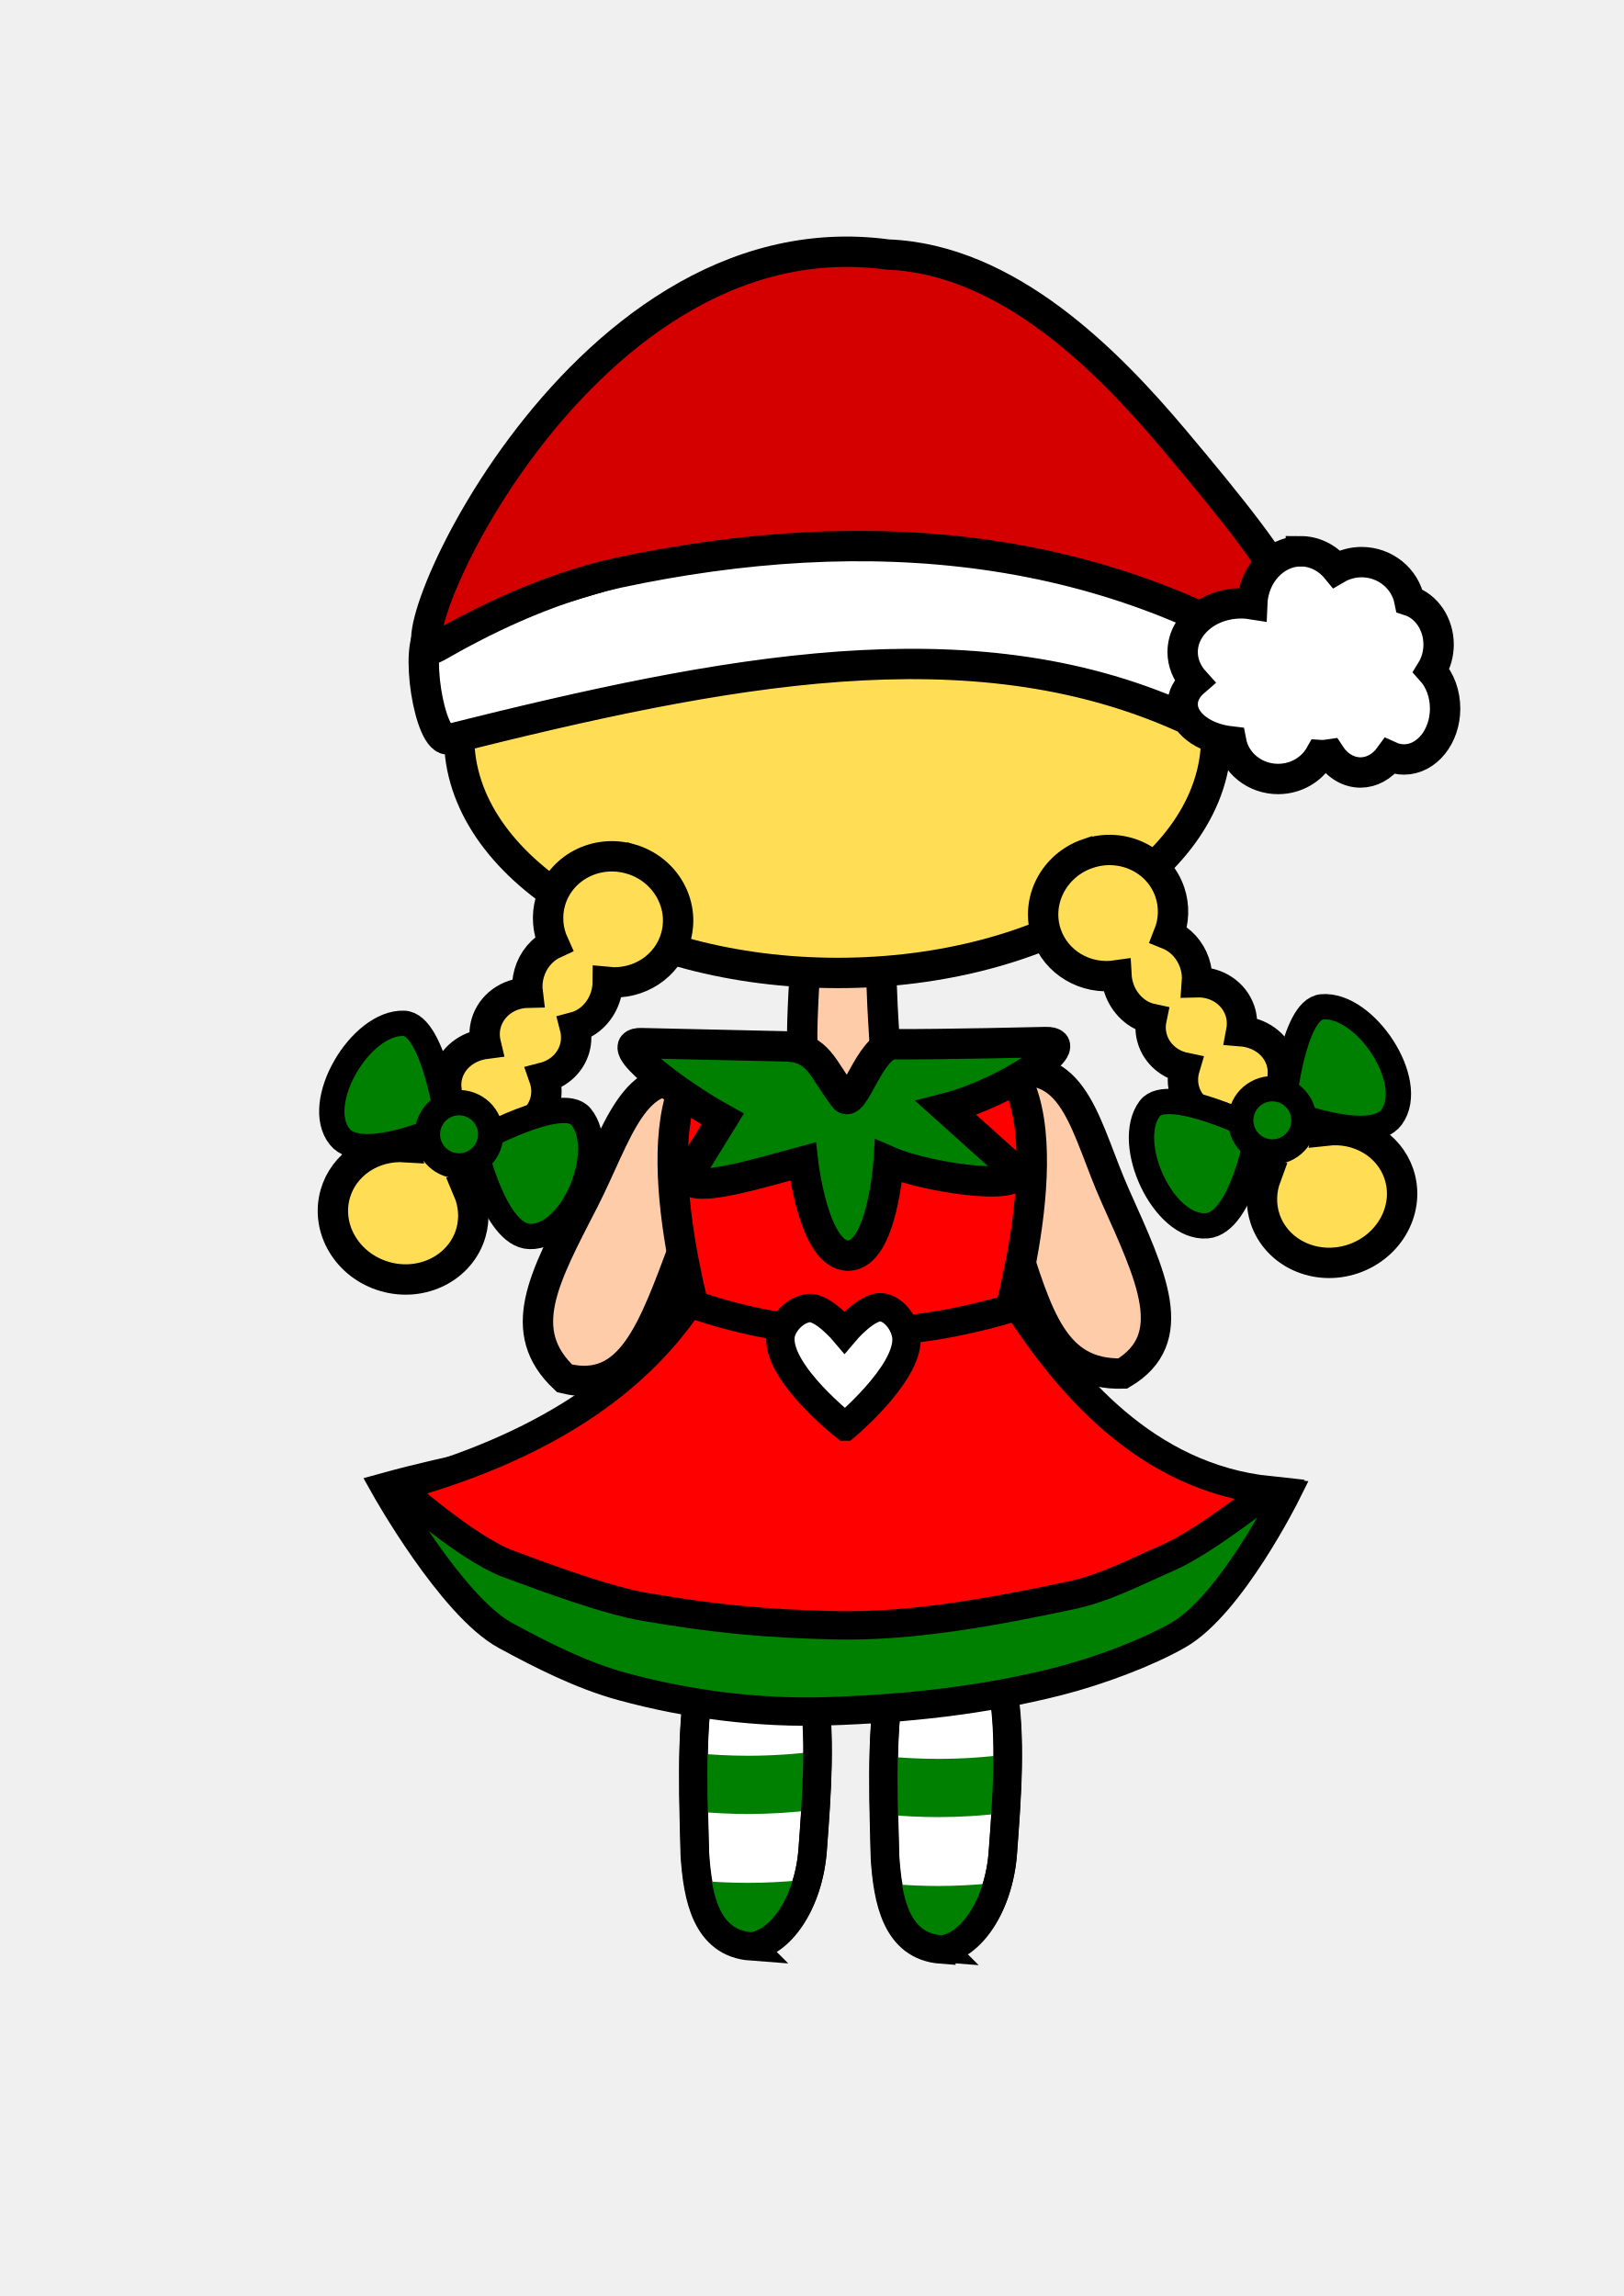
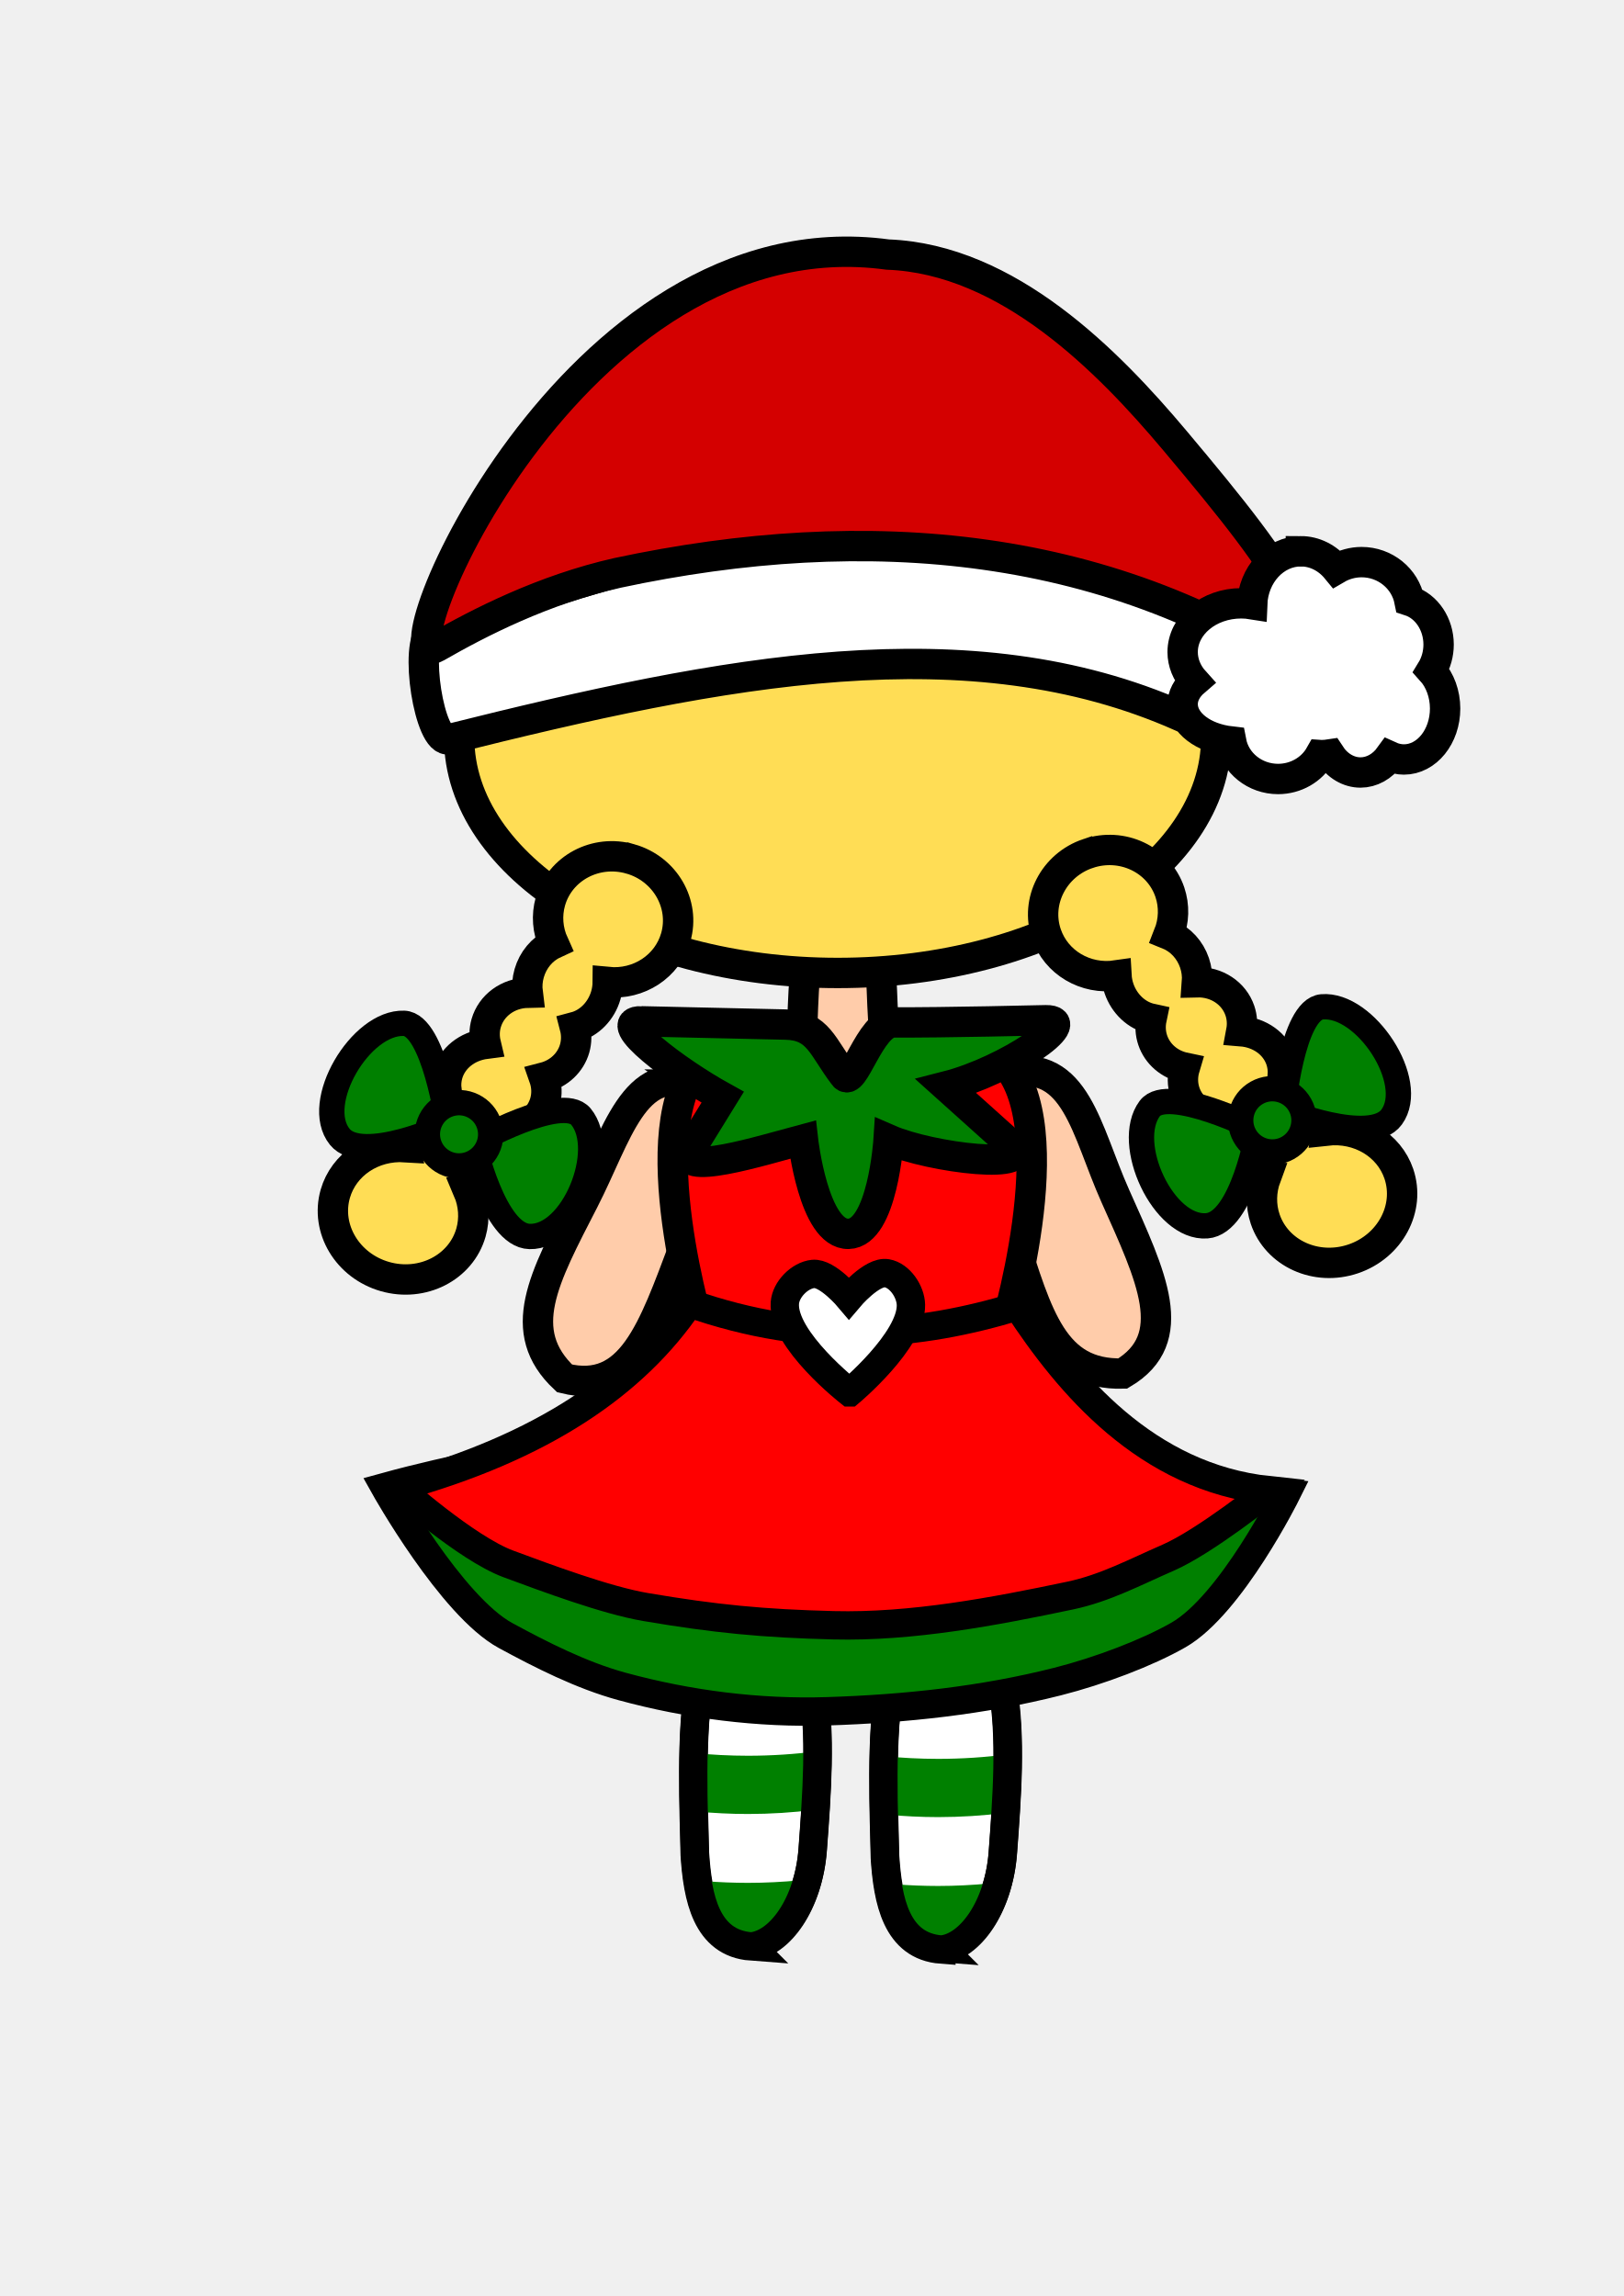
<svg xmlns="http://www.w3.org/2000/svg" width="210mm" height="297mm" viewBox="0 0 744.094 1052.362" id="svg4319" version="1.1">
  <defs id="defs4321">
    </defs>
  <g id="layer1">
    <path style="fill:#ffccaa;fill-rule:evenodd;stroke:#000000;stroke-width:13.917;stroke-linecap:butt;stroke-linejoin:miter;stroke-miterlimit:4;stroke-dasharray:none;stroke-opacity:1" d="m 318.685,497.117 c 26.215,17.096 6.448,43.51 -5.156,74.355 -14.292,37.99 -24.302,67.876 -54.821,60.294 -23.07,-21.67 -9.514,-45.886 8.811,-81.583 15.272,-29.752 22.995,-63.41 51.167,-53.066 z" id="path4972" />
    <path id="path5955" d="m 462.472,491.64 c 30.661,-6.276 35.178,26.404 48.615,56.496 16.55,37.062 30.446,65.351 3.414,81.419 -31.64,0.813 -39.029,-25.938 -51.099,-64.205 -10.06,-31.894 -28.235,-61.257 -0.93,-73.71 z" style="fill:#ffccaa;fill-rule:evenodd;stroke:#000000;stroke-width:13.917;stroke-linecap:butt;stroke-linejoin:miter;stroke-miterlimit:4;stroke-dasharray:none;stroke-opacity:1" />
    <a id="a4237" transform="translate(745.7143,421.4286)">
      <g id="g4239" transform="translate(-97.14285,-368.5714)">
        <path style="fill:#ffccaa;fill-rule:evenodd;stroke:#000000;stroke-width:13.917;stroke-linecap:butt;stroke-linejoin:miter;stroke-miterlimit:4;stroke-dasharray:none;stroke-opacity:1" d="m -261.414,355.845 c 7.497,4.381 15.886,12.763 16.967,45 1.34,39.933 6.904,48.04 -15.665,48.232 -21.089,0.179 -22.155,-7.597 -20.141,-47.672 1.679,-33.4 11.399,-38.829 18.838,-45.56 z" id="path4241" />
        <ellipse style="opacity:1;fill:#ffdd55;fill-opacity:1;fill-rule:nonzero;stroke:#000000;stroke-width:13.917;stroke-linecap:round;stroke-miterlimit:4;stroke-dasharray:none;stroke-opacity:1" id="ellipse4243" cx="-264.684" cy="285.235" rx="173.467" ry="107.858" />
      </g>
    </a>
    <g id="g10325" transform="matrix(2.772475,0.2466342,-0.2466342,2.772475,-80.38723,-826.0868)">
      <path id="path4910" d="m 170.974,424.747 a 10.733,10.354 10.875 0 0 -12.493,8.143 10.733,10.354 10.875 0 0 1.154,6.894 6.566,7.324 10.875 0 0 -3.587,5.194 6.566,7.324 10.875 0 0 0.037,3.213 7.576,7.071 10.875 0 0 -6.361,5.602 7.576,7.071 10.875 0 0 0.234,3.386 8.334,7.324 10.875 0 0 -5.812,5.572 8.334,7.324 10.875 0 0 0.029,2.553 9.091,8.334 10.875 0 0 -6.102,6.308 9.091,8.334 10.875 0 0 0.199,3.686 11.617,10.859 10.875 0 0 -10.804,8.678 11.617,10.859 10.875 0 0 9.36,12.856 11.617,10.859 10.875 0 0 13.457,-8.473 11.617,10.859 10.875 0 0 -1.083,-6.871 9.091,8.334 10.875 0 0 6.728,-6.446 9.091,8.334 10.875 0 0 -0.254,-3.852 8.334,7.324 10.875 0 0 4.838,-5.296 8.334,7.324 10.875 0 0 -0.511,-4.04 7.576,7.071 10.875 0 0 4.602,-5.204 7.576,7.071 10.875 0 0 -0.283,-3.515 6.566,7.324 10.875 0 0 4.622,-5.681 6.566,7.324 10.875 0 0 0.119,-2.181 10.733,10.354 10.875 0 0 10.501,-8.335 10.733,10.354 10.875 0 0 -8.588,-12.193 z" style="opacity:1;fill:#ffdd55;fill-opacity:1;fill-rule:nonzero;stroke:#000000;stroke-width:5;stroke-linecap:round;stroke-miterlimit:4;stroke-dasharray:none;stroke-opacity:1" />
      <g transform="matrix(0.7770674,0.3022177,-0.3022177,0.7770674,145.5383,43.04207)" id="g4901">
        <path style="fill:#008000;fill-rule:evenodd;stroke:#000000;stroke-width:5;stroke-linecap:butt;stroke-linejoin:miter;stroke-miterlimit:4;stroke-dasharray:none;stroke-opacity:1" d="m 185.426,478.647 c 0,0 -11.296,-16.53 -16.706,-14.102 -7.832,3.515 -9.223,22.117 -1.429,25.714 6.422,2.964 18.135,-11.612 18.135,-11.612 z" id="path4888" />
        <path id="path4899" d="m 191.496,479.657 c 0,0 11.296,-16.53 16.706,-14.102 7.832,3.515 9.223,22.117 1.429,25.714 -6.422,2.964 -18.135,-11.612 -18.135,-11.612 z" style="fill:#008000;fill-rule:evenodd;stroke:#000000;stroke-width:5;stroke-linecap:butt;stroke-linejoin:miter;stroke-miterlimit:4;stroke-dasharray:none;stroke-opacity:1" />
        <circle style="opacity:1;fill:#008000;fill-opacity:1;fill-rule:nonzero;stroke:#000000;stroke-width:5;stroke-linecap:round;stroke-miterlimit:4;stroke-dasharray:none;stroke-opacity:1" id="path4886" cx="188.184" cy="479.367" r="6.25" />
      </g>
    </g>
    <g id="g10332" transform="matrix(2.757341,-0.3801574,0.3801574,2.757341,-307.5597,-689.6802)">
      <path id="path4910-6" d="m 233.865,424.252 a 10.354,10.733 79.125 0 1 12.493,8.143 10.354,10.733 79.125 0 1 -1.154,6.894 7.324,6.566 79.125 0 1 3.587,5.194 7.324,6.566 79.125 0 1 -0.037,3.213 7.071,7.576 79.125 0 1 6.361,5.602 7.071,7.576 79.125 0 1 -0.234,3.386 7.324,8.334 79.125 0 1 5.812,5.572 7.324,8.334 79.125 0 1 -0.029,2.553 8.334,9.091 79.125 0 1 6.102,6.308 8.334,9.091 79.125 0 1 -0.199,3.686 10.859,11.617 79.125 0 1 10.804,8.678 10.859,11.617 79.125 0 1 -9.36,12.856 10.859,11.617 79.125 0 1 -13.457,-8.473 10.859,11.617 79.125 0 1 1.083,-6.871 8.334,9.091 79.125 0 1 -6.728,-6.446 8.334,9.091 79.125 0 1 0.254,-3.852 7.324,8.334 79.125 0 1 -4.838,-5.296 7.324,8.334 79.125 0 1 0.511,-4.04 7.071,7.576 79.125 0 1 -4.602,-5.204 7.071,7.576 79.125 0 1 0.283,-3.515 7.324,6.566 79.125 0 1 -4.622,-5.681 7.324,6.566 79.125 0 1 -0.119,-2.181 10.354,10.733 79.125 0 1 -10.501,-8.335 10.354,10.733 79.125 0 1 8.588,-12.193 z" style="opacity:1;fill:#ffdd55;fill-opacity:1;fill-rule:nonzero;stroke:#000000;stroke-width:5;stroke-linecap:round;stroke-miterlimit:4;stroke-dasharray:none;stroke-opacity:1" />
      <g transform="matrix(-0.7770674,0.3022177,0.3022177,0.7770674,259.3007,42.54679)" id="g4901-2">
        <path style="fill:#008000;fill-rule:evenodd;stroke:#000000;stroke-width:5;stroke-linecap:butt;stroke-linejoin:miter;stroke-miterlimit:4;stroke-dasharray:none;stroke-opacity:1" d="m 185.426,478.647 c 0,0 -11.296,-16.53 -16.706,-14.102 -7.832,3.515 -9.223,22.117 -1.429,25.714 6.422,2.964 18.135,-11.612 18.135,-11.612 z" id="path4888-7" />
        <path id="path4899-1" d="m 191.496,479.657 c 0,0 11.296,-16.53 16.706,-14.102 7.832,3.515 9.223,22.117 1.429,25.714 -6.422,2.964 -18.135,-11.612 -18.135,-11.612 z" style="fill:#008000;fill-rule:evenodd;stroke:#000000;stroke-width:5;stroke-linecap:butt;stroke-linejoin:miter;stroke-miterlimit:4;stroke-dasharray:none;stroke-opacity:1" />
        <circle style="opacity:1;fill:#008000;fill-opacity:1;fill-rule:nonzero;stroke:#000000;stroke-width:5;stroke-linecap:round;stroke-miterlimit:4;stroke-dasharray:none;stroke-opacity:1" id="path4886-1" cx="188.184" cy="479.367" r="6.25" />
      </g>
    </g>
    <path style="fill:#ff0000;fill-rule:evenodd;stroke:#000000;stroke-width:13.917;stroke-linecap:butt;stroke-linejoin:miter;stroke-miterlimit:4;stroke-dasharray:none;stroke-opacity:1" d="m 321.548,612.367 c 0,0 -29.863,-96.834 0,-126.696 11.266,-11.266 47.799,0 47.799,0 0,0 7.467,28 18.15,28.487 11.023,0.502 16.983,-27.747 16.983,-27.747 0,0 41.959,-13.401 54.968,-0.497 30.218,29.975 -0.127,127.689 -0.127,127.689 z" id="path10308" />
-     <path style="fill:#008000;fill-rule:evenodd;stroke:#000000;stroke-width:13.917;stroke-linecap:butt;stroke-linejoin:miter;stroke-miterlimit:4;stroke-dasharray:none;stroke-opacity:1" d="m 293.905,478.115 66.106,1.491 c 15.099,0.341 16.845,10.279 26.67,23.19 4.293,6.853 11.902,-24.262 23.034,-24.184 22.002,0.154 69.586,-0.994 69.586,-0.994 16.24,-0.232 -17.664,23.172 -45.728,30.319 l 29.325,26.343 c 14.104,12.669 -36.406,6.443 -55.668,-1.988 0,0 -2.731,42.869 -18.39,43.242 -16.001,0.381 -20.876,-43.242 -20.876,-43.242 -17.74,4.698 -59.874,18.041 -51.195,3.976 l 14.414,-23.361 c -20.998,-11.598 -52.426,-35.134 -37.278,-34.793 z" id="path10339" />
+     <path style="fill:#008000;fill-rule:evenodd;stroke:#000000;stroke-width:13.917;stroke-linecap:butt;stroke-linejoin:miter;stroke-miterlimit:4;stroke-dasharray:none;stroke-opacity:1" d="m 293.905,468.115 66.106,1.491 c 15.099,0.341 16.845,10.279 26.67,23.19 4.293,6.853 11.902,-24.262 23.034,-24.184 22.002,0.154 69.586,-0.994 69.586,-0.994 16.24,-0.232 -17.664,23.172 -45.728,30.319 l 29.325,26.343 c 14.104,12.669 -36.406,6.443 -55.668,-1.988 0,0 -2.731,42.869 -18.39,43.242 -16.001,0.381 -20.876,-43.242 -20.876,-43.242 -17.74,4.698 -59.874,18.041 -51.195,3.976 l 14.414,-23.361 c -20.998,-11.598 -52.426,-35.134 -37.278,-34.793 z" id="path10339" />
    <g id="g4379" transform="translate(766.4286,-576.4286)">
      <path id="path4381" d="m -422.033,1467.95 c -20.744,-1.534 -24.648,-22.654 -25.904,-42.008 -0.348,-18.354 -2.323,-56.715 2.541,-80.646 5.39,-21.926 13.443,-25.293 24.719,-26.33 18.983,1.257 23.504,10.794 26.6,28.448 4.162,23.734 2.007,51.182 0.145,76.415 -1.826,24.737 -15.11,42.912 -28.102,44.12 z" style="fill:#ffffff;fill-opacity:1;fill-rule:evenodd;stroke:#000000;stroke-width:13;stroke-linecap:butt;stroke-linejoin:miter;stroke-miterlimit:4;stroke-dasharray:none;stroke-opacity:1" />
      <g id="g4383" transform="translate(-158.594,-2.020305)">
        <path style="fill:#008000;fill-rule:evenodd;stroke:none;stroke-width:13;stroke-linecap:butt;stroke-linejoin:miter;stroke-miterlimit:4;stroke-dasharray:none;stroke-opacity:1" d="m -249.712,1324.466 c -5.036,0.308 -10.162,0.469 -15.322,0.473 -2.856,0 -5.697,-0.072 -8.525,-0.172 -5.522,3.194 -9.889,9.65 -13.23,23.244 -0.172,0.845 -0.331,1.712 -0.486,2.592 7.235,0.654 14.704,1.017 22.242,1.024 10.119,-0.01 20.111,-0.62 29.512,-1.775 -2.263,-12.777 -5.325,-21.261 -14.189,-25.385 z m 16.361,56.662 c -10.026,1.339 -20.778,2.053 -31.684,2.061 -8.382,-0.01 -16.694,-0.434 -24.674,-1.236 0.32,7.789 0.738,16.792 1.15,26.379 0.006,0.138 0.013,0.278 0.019,0.416 7.624,0.73 15.528,1.128 23.504,1.135 10.396,-0.01 20.635,-0.677 30.26,-1.895 0.778,-9.79 1.116,-19.159 1.424,-26.859 z m -8.082,59.164 c -7.642,0.733 -15.575,1.149 -23.604,1.154 -6.56,-0.01 -13.081,-0.261 -19.434,-0.756 0.006,0.019 0.01,0.039 0.016,0.059 0.501,1.74 1.029,3.429 1.588,5.051 1.127,3.271 2.377,6.282 3.762,8.98 0.006,0.01 0.012,0.018 0.018,0.029 0.014,0.028 0.029,0.049 0.043,0.076 0.633,1.226 1.294,2.375 1.984,3.463 0.13,0.205 0.265,0.398 0.396,0.598 0.624,0.943 1.276,1.829 1.947,2.652 0.183,0.224 0.362,0.455 0.549,0.67 0.306,0.353 0.608,0.704 0.924,1.031 0.011,0.011 0.023,0.022 0.033,0.033 0.476,0.491 0.968,0.944 1.467,1.375 0.317,0.274 0.64,0.534 0.967,0.783 0.417,0.318 0.847,0.611 1.279,0.887 0.437,0.279 0.882,0.531 1.336,0.766 0.419,0.216 0.844,0.416 1.277,0.594 0.324,0.133 0.646,0.274 0.979,0.385 0.003,0 0.009,0.012 0.012,0.012 l 0.006,0 c 0.285,0 0.568,0.01 0.854,0.01 l 0,-0.01 c 1.646,0 3.276,-0.06 4.914,-0.092 0.961,-0.318 1.888,-0.754 2.789,-1.277 0.208,-0.121 0.414,-0.255 0.619,-0.387 0.683,-0.439 1.351,-0.932 2,-1.484 0.197,-0.168 0.394,-0.332 0.588,-0.51 0.83,-0.761 1.634,-1.607 2.408,-2.545 2.489,-3.014 4.692,-6.912 6.648,-11.471 0.029,-0.066 0.06,-0.134 0.088,-0.201 0.618,-1.452 1.208,-2.972 1.777,-4.551 0.03,-0.084 0.062,-0.166 0.092,-0.25 0.584,-1.633 1.143,-3.323 1.678,-5.074 z" id="path4385" />
        <path id="path4387" d="m -263.566,1470.602 c -20.744,-1.534 -24.648,-22.654 -25.904,-42.008 -0.348,-18.354 -2.323,-56.715 2.541,-80.646 5.39,-21.926 13.443,-25.293 24.719,-26.33 18.983,1.257 23.504,10.794 26.6,28.448 4.162,23.734 2.007,51.182 0.145,76.415 -1.826,24.737 -15.11,42.912 -28.102,44.12 z" style="fill:none;fill-opacity:1;fill-rule:evenodd;stroke:#000000;stroke-width:13;stroke-linecap:butt;stroke-linejoin:miter;stroke-miterlimit:4;stroke-dasharray:none;stroke-opacity:1" />
      </g>
    </g>
    <g transform="translate(853.5714,-575)" id="g4389">
      <path style="fill:#ffffff;fill-opacity:1;fill-rule:evenodd;stroke:#000000;stroke-width:13;stroke-linecap:butt;stroke-linejoin:miter;stroke-miterlimit:4;stroke-dasharray:none;stroke-opacity:1" d="m -422.033,1467.95 c -20.744,-1.534 -24.648,-22.654 -25.904,-42.008 -0.348,-18.354 -2.323,-56.715 2.541,-80.646 5.39,-21.926 13.443,-25.293 24.719,-26.33 18.983,1.257 23.504,10.794 26.6,28.448 4.162,23.734 2.007,51.182 0.145,76.415 -1.826,24.737 -15.11,42.912 -28.102,44.12 z" id="path4391" />
      <g transform="translate(-158.594,-2.020305)" id="g4393">
        <path id="path4395" d="m -249.712,1324.466 c -5.036,0.308 -10.162,0.469 -15.322,0.473 -2.856,0 -5.697,-0.072 -8.525,-0.172 -5.522,3.194 -9.889,9.65 -13.23,23.244 -0.172,0.845 -0.331,1.712 -0.486,2.592 7.235,0.654 14.704,1.017 22.242,1.024 10.119,-0.01 20.111,-0.62 29.512,-1.775 -2.263,-12.777 -5.325,-21.261 -14.189,-25.385 z m 16.361,56.662 c -10.026,1.339 -20.778,2.053 -31.684,2.061 -8.382,-0.01 -16.694,-0.434 -24.674,-1.236 0.32,7.789 0.738,16.792 1.15,26.379 0.006,0.138 0.013,0.278 0.019,0.416 7.624,0.73 15.528,1.128 23.504,1.135 10.396,-0.01 20.635,-0.677 30.26,-1.895 0.778,-9.79 1.116,-19.159 1.424,-26.859 z m -8.082,59.164 c -7.642,0.733 -15.575,1.149 -23.604,1.154 -6.56,-0.01 -13.081,-0.261 -19.434,-0.756 0.006,0.019 0.01,0.039 0.016,0.059 0.501,1.74 1.029,3.429 1.588,5.051 1.127,3.271 2.377,6.282 3.762,8.98 0.006,0.01 0.012,0.018 0.018,0.029 0.014,0.028 0.029,0.049 0.043,0.076 0.633,1.226 1.294,2.375 1.984,3.463 0.13,0.205 0.265,0.398 0.396,0.598 0.624,0.943 1.276,1.829 1.947,2.652 0.183,0.224 0.362,0.455 0.549,0.67 0.306,0.353 0.608,0.704 0.924,1.031 0.011,0.011 0.023,0.022 0.033,0.033 0.476,0.491 0.968,0.944 1.467,1.375 0.317,0.274 0.64,0.534 0.967,0.783 0.417,0.318 0.847,0.611 1.279,0.887 0.437,0.279 0.882,0.531 1.336,0.766 0.419,0.216 0.844,0.416 1.277,0.594 0.324,0.133 0.646,0.274 0.979,0.385 0.003,0 0.009,0.012 0.012,0.012 l 0.006,0 c 0.285,0 0.568,0.01 0.854,0.01 l 0,-0.01 c 1.646,0 3.276,-0.06 4.914,-0.092 0.961,-0.318 1.888,-0.754 2.789,-1.277 0.208,-0.121 0.414,-0.255 0.619,-0.387 0.683,-0.439 1.351,-0.932 2,-1.484 0.197,-0.168 0.394,-0.332 0.588,-0.51 0.83,-0.761 1.634,-1.607 2.408,-2.545 2.489,-3.014 4.692,-6.912 6.648,-11.471 0.029,-0.066 0.06,-0.134 0.088,-0.201 0.618,-1.452 1.208,-2.972 1.777,-4.551 0.03,-0.084 0.062,-0.166 0.092,-0.25 0.584,-1.633 1.143,-3.323 1.678,-5.074 z" style="fill:#008000;fill-rule:evenodd;stroke:none;stroke-width:13;stroke-linecap:butt;stroke-linejoin:miter;stroke-miterlimit:4;stroke-dasharray:none;stroke-opacity:1" />
        <path style="fill:none;fill-opacity:1;fill-rule:evenodd;stroke:#000000;stroke-width:13;stroke-linecap:butt;stroke-linejoin:miter;stroke-miterlimit:4;stroke-dasharray:none;stroke-opacity:1" d="m -263.566,1470.602 c -20.744,-1.534 -24.648,-22.654 -25.904,-42.008 -0.348,-18.354 -2.323,-56.715 2.541,-80.646 5.39,-21.926 13.443,-25.293 24.719,-26.33 18.983,1.257 23.504,10.794 26.6,28.448 4.162,23.734 2.007,51.182 0.145,76.415 -1.826,24.737 -15.11,42.912 -28.102,44.12 z" id="path4397" />
      </g>
    </g>
    <g id="g10304" transform="matrix(2.783424,0,0,2.783424,-1250.185,-883.841)" style="stroke-width:4.671;stroke-miterlimit:4;stroke-dasharray:none">
      <path id="path10287-2" d="m 561.482,543.213 c 20.328,7.109 37.736,5.459 54.043,0.505 8.343,12.731 25.198,17.559 45.457,19.698 0,0 -9.125,18.38 -17.805,23.351 -5.103,2.923 -13.005,5.924 -19.894,7.67 -12.342,3.128 -25.042,4.481 -37.881,4.894 -11.356,0.365 -22.878,-1.101 -33.84,-4.089 -6.722,-1.833 -13.35,-5.227 -19.154,-8.371 -8.947,-4.848 -19.919,-24.464 -19.919,-24.464 23.786,-6.56 40.013,-5.903 48.992,-19.193 z" style="fill:#008000;fill-rule:evenodd;stroke:#000000;stroke-width:4.671;stroke-linecap:butt;stroke-linejoin:miter;stroke-miterlimit:4;stroke-dasharray:none;stroke-opacity:1" />
      <path id="path10287" d="m 562.655,532.134 c 20.328,7.109 37.736,5.459 54.043,0.505 8.343,12.731 21.157,28.165 41.416,30.305 0,0 -10.542,8.453 -16.668,11.112 -5.394,2.342 -10.33,5.005 -16.084,6.218 -12.569,2.65 -26.128,5.214 -38.969,4.894 -11.594,-0.289 -19.503,-1.058 -30.937,-3 -6.507,-1.106 -16.412,-4.809 -22.601,-7.101 -6.92,-2.562 -18.183,-12.627 -18.183,-12.627 23.786,-6.56 39.003,-17.015 47.982,-30.305 z" style="fill:#ff0000;fill-rule:evenodd;stroke:#000000;stroke-width:4.671;stroke-linecap:butt;stroke-linejoin:miter;stroke-miterlimit:4;stroke-dasharray:none;stroke-opacity:1" />
    </g>
    <path id="path5389" d="m -398.661,533.744 c 30.928,4.788 23.788,36.998 25.911,69.885 2.615,40.505 5.795,71.862 -25.139,77.516 -29.945,-10.251 -27.56,-37.901 -25.556,-77.976 1.67,-33.401 -5.148,-67.255 24.785,-69.424 z" style="fill:#ffccaa;fill-rule:evenodd;stroke:#000000;stroke-width:13;stroke-linecap:butt;stroke-linejoin:miter;stroke-miterlimit:4;stroke-dasharray:none;stroke-opacity:1" />
    <a id="a4232">
      <g transform="translate(-97.14285,-368.5714)" id="g5450">
        <path id="path5444" d="m -261.414,355.845 c 7.497,4.381 15.886,12.763 16.967,45 1.34,39.933 6.904,48.04 -15.665,48.232 -21.089,0.179 -22.155,-7.597 -20.141,-47.672 1.679,-33.4 11.399,-38.829 18.838,-45.56 z" style="fill:#ffccaa;fill-rule:evenodd;stroke:#000000;stroke-width:13.917;stroke-linecap:butt;stroke-linejoin:miter;stroke-miterlimit:4;stroke-dasharray:none;stroke-opacity:1" />
        <ellipse ry="107.858" rx="173.467" cy="285.235" cx="-264.684" id="ellipse5446" style="opacity:1;fill:#ffdd55;fill-opacity:1;fill-rule:nonzero;stroke:#000000;stroke-width:13.917;stroke-linecap:round;stroke-miterlimit:4;stroke-dasharray:none;stroke-opacity:1" />
      </g>
    </a>
    <path id="path5460" d="m -468.402,858.285 c 0,0 -29.863,-96.834 0,-126.696 11.266,-11.266 47.799,0 47.799,0 0,0 7.467,28 18.15,28.487 11.023,0.502 16.983,-27.747 16.983,-27.747 0,0 41.959,-13.401 54.968,-0.497 30.218,29.975 -0.127,127.689 -0.127,127.689 z" style="fill:#ff0000;fill-rule:evenodd;stroke:#000000;stroke-width:13.917;stroke-linecap:butt;stroke-linejoin:miter;stroke-miterlimit:4;stroke-dasharray:none;stroke-opacity:1" />
    <path id="path5462" d="m -476.306,411.139 66.106,1.491 c 15.099,0.341 16.845,10.279 26.67,23.19 4.293,6.853 11.902,-24.262 23.034,-24.184 22.002,0.154 69.586,-0.994 69.586,-0.994 16.24,-0.232 -17.664,23.172 -45.728,30.319 l 29.325,26.343 c 14.104,12.669 -36.406,6.443 -55.668,-1.988 0,0 -2.731,42.869 -18.39,43.242 -16.001,0.381 -20.876,-43.242 -20.876,-43.242 -17.74,4.698 -59.874,18.041 -51.195,3.976 l 14.414,-23.361 c -20.998,-11.598 -52.426,-35.134 -37.278,-34.793 z" style="fill:#008000;fill-rule:evenodd;stroke:#000000;stroke-width:13.917;stroke-linecap:butt;stroke-linejoin:miter;stroke-miterlimit:4;stroke-dasharray:none;stroke-opacity:1" />
    <g transform="matrix(2.783424,0,0,2.783424,-2047.28,-451.1695)" id="g5464">
      <path style="fill:#008000;fill-rule:evenodd;stroke:#000000;stroke-width:5;stroke-linecap:butt;stroke-linejoin:miter;stroke-miterlimit:4;stroke-dasharray:none;stroke-opacity:1" d="m 561.482,543.213 c 20.328,7.109 37.736,5.459 54.043,0.505 8.343,12.731 25.198,17.559 45.457,19.698 0,0 -9.125,18.38 -17.805,23.351 -5.103,2.923 -13.005,5.924 -19.894,7.67 -12.342,3.128 -25.042,4.481 -37.881,4.894 -11.356,0.365 -22.878,-1.101 -33.84,-4.089 -6.722,-1.833 -13.35,-5.227 -19.154,-8.371 -8.947,-4.848 -19.919,-24.464 -19.919,-24.464 23.786,-6.56 40.013,-5.903 48.992,-19.193 z" id="path5466" />
      <path style="fill:#ff0000;fill-rule:evenodd;stroke:#000000;stroke-width:5;stroke-linecap:butt;stroke-linejoin:miter;stroke-miterlimit:4;stroke-dasharray:none;stroke-opacity:1" d="m 562.655,532.134 c 20.328,7.109 37.736,5.459 54.043,0.505 8.343,12.731 21.157,28.165 41.416,30.305 0,0 -10.542,8.453 -16.668,11.112 -5.394,2.342 -10.33,5.005 -16.084,6.218 -12.569,2.65 -26.128,5.214 -38.969,4.894 -11.594,-0.289 -19.503,-1.058 -30.937,-3 -6.507,-1.106 -16.412,-4.809 -22.601,-7.101 -6.92,-2.562 -18.183,-12.627 -18.183,-12.627 23.786,-6.56 39.003,-17.015 47.982,-30.305 z" id="path5468" />
    </g>
    <g transform="matrix(2.410516,1.391712,-1.391712,2.410516,-335.9761,-1193.6)" id="g5470">
      <path style="opacity:1;fill:#ffdd55;fill-opacity:1;fill-rule:nonzero;stroke:#000000;stroke-width:5;stroke-linecap:round;stroke-miterlimit:4;stroke-dasharray:none;stroke-opacity:1" d="m 233.865,424.252 a 10.354,10.733 79.125 0 1 12.493,8.143 10.354,10.733 79.125 0 1 -1.154,6.894 7.324,6.566 79.125 0 1 3.587,5.194 7.324,6.566 79.125 0 1 -0.037,3.213 7.071,7.576 79.125 0 1 6.361,5.602 7.071,7.576 79.125 0 1 -0.234,3.386 7.324,8.334 79.125 0 1 5.812,5.572 7.324,8.334 79.125 0 1 -0.029,2.553 8.334,9.091 79.125 0 1 6.102,6.308 8.334,9.091 79.125 0 1 -0.199,3.686 10.859,11.617 79.125 0 1 10.804,8.678 10.859,11.617 79.125 0 1 -9.36,12.856 10.859,11.617 79.125 0 1 -13.457,-8.473 10.859,11.617 79.125 0 1 1.083,-6.871 8.334,9.091 79.125 0 1 -6.728,-6.446 8.334,9.091 79.125 0 1 0.254,-3.852 7.324,8.334 79.125 0 1 -4.838,-5.296 7.324,8.334 79.125 0 1 0.511,-4.04 7.071,7.576 79.125 0 1 -4.602,-5.204 7.071,7.576 79.125 0 1 0.283,-3.515 7.324,6.566 79.125 0 1 -4.622,-5.681 7.324,6.566 79.125 0 1 -0.119,-2.181 10.354,10.733 79.125 0 1 -10.501,-8.335 10.354,10.733 79.125 0 1 8.588,-12.193 z" id="path5472" />
      <g id="g5474" transform="matrix(-0.7770674,0.3022177,0.3022177,0.7770674,259.3007,42.54679)">
        <path id="path5476" d="m 185.426,478.647 c 0,0 -11.296,-16.53 -16.706,-14.102 -7.832,3.515 -9.223,22.117 -1.429,25.714 6.422,2.964 18.135,-11.612 18.135,-11.612 z" style="fill:#008000;fill-rule:evenodd;stroke:#000000;stroke-width:5;stroke-linecap:butt;stroke-linejoin:miter;stroke-miterlimit:4;stroke-dasharray:none;stroke-opacity:1" />
        <path style="fill:#008000;fill-rule:evenodd;stroke:#000000;stroke-width:5;stroke-linecap:butt;stroke-linejoin:miter;stroke-miterlimit:4;stroke-dasharray:none;stroke-opacity:1" d="m 191.496,479.657 c 0,0 11.296,-16.53 16.706,-14.102 7.832,3.515 9.223,22.117 1.429,25.714 -6.422,2.964 -18.135,-11.612 -18.135,-11.612 z" id="path5478" />
        <circle r="6.25" cy="479.367" cx="188.184" id="circle5480" style="opacity:1;fill:#008000;fill-opacity:1;fill-rule:nonzero;stroke:#000000;stroke-width:5;stroke-linecap:round;stroke-miterlimit:4;stroke-dasharray:none;stroke-opacity:1" />
      </g>
    </g>
    <g id="g4405">
      <path style="fill:#ffffff;fill-rule:evenodd;stroke:#000000;stroke-width:13.917;stroke-linecap:butt;stroke-linejoin:miter;stroke-miterlimit:4;stroke-dasharray:none;stroke-opacity:1" d="m -543.805,-247.088 c 126.714,-31.725 238.532,-53.378 335.293,-10.544 22.42,-0.605 33.124,-29.589 26.711,-33.74 -128.219,-97.568 -282.615,-32.703 -369.736,-5.623 -8.569,5.919 -1.185,52.28 7.732,49.907 z" id="path5514" />
      <path style="fill:#d40000;fill-rule:evenodd;stroke:#000000;stroke-width:13.917;stroke-linecap:butt;stroke-linejoin:miter;stroke-miterlimit:4;stroke-dasharray:none;stroke-opacity:1" d="m -549.495,-289.286 c -26.46,15.215 61.306,-199.711 206.769,-179.928 55.208,2.071 101.153,49.027 131.542,85.175 26.784,31.861 44.63,54.155 55.868,75.681 9.869,18.902 13.975,33.069 12.137,37.546 -95.964,-67.849 -209.377,-76.849 -323.407,-52.485 -33.9,7.646 -63.341,22.759 -82.909,34.011 z" id="path5518" />
      <path style="opacity:1;fill:#ffffff;fill-opacity:1;fill-rule:nonzero;stroke:#000000;stroke-width:13.917;stroke-linecap:round;stroke-miterlimit:4;stroke-dasharray:none;stroke-opacity:1" d="m -153.386,-333.22 a 22.367,25.349 0 0 0 -22.316,24.268 26.84,22.367 0 0 0 -5.023,-0.408 26.84,22.367 0 0 0 -26.839,22.365 26.84,22.367 0 0 0 5.404,13.422 26.84,17.396 0 0 0 -5.404,10.438 26.84,17.396 0 0 0 22.229,17.119 21.87,20.876 0 0 0 21.512,17.174 21.87,20.876 0 0 0 19.239,-10.965 29.822,32.805 0 0 0 0.641,0.033 29.822,32.805 0 0 0 3.876,-0.321 17.893,21.87 0 0 0 14.015,8.274 17.893,21.87 0 0 0 13.406,-7.415 18.888,23.361 0 0 0 6.48,1.452 18.888,23.361 0 0 0 18.886,-23.366 18.888,23.361 0 0 0 -6.301,-17.38 18.39,20.876 0 0 0 3.316,-11.944 18.39,20.876 0 0 0 -13.346,-20.055 22.367,21.87 0 0 0 -21.941,-17.717 22.367,21.87 0 0 0 -11.476,3.12 22.367,25.349 0 0 0 -16.358,-8.095 z" id="path5520" />
    </g>
-     <path style="fill:#ffffff;fill-opacity:1;fill-rule:evenodd;stroke:#000000;stroke-width:13;stroke-linecap:butt;stroke-linejoin:miter;stroke-miterlimit:4;stroke-dasharray:none;stroke-opacity:1" d="m 387.333,653.86 c 0,0 -30.919,-24.205 -29.676,-41.042 0.455,-6.16 6.8,-12.628 12.944,-13.26 6.562,-0.675 16.417,11.05 16.417,11.05 0,0 10.546,-12.539 17.364,-11.365 5.995,1.032 10.931,8.441 11.05,14.523 0.32,16.317 -28.098,40.095 -28.098,40.095 z" id="path5543" />
+     <path style="fill:#ffffff;fill-opacity:1;fill-rule:evenodd;stroke:#000000;stroke-width:13;stroke-linecap:butt;stroke-linejoin:miter;stroke-miterlimit:4;stroke-dasharray:none;stroke-opacity:1" d="m 389.353,638.203 c 0,0 -30.919,-24.205 -29.676,-41.042 0.455,-6.16 6.8,-12.628 12.944,-13.26 6.562,-0.675 16.417,11.05 16.417,11.05 0,0 10.546,-12.539 17.364,-11.365 5.995,1.032 10.931,8.441 11.05,14.523 0.32,16.317 -28.098,40.095 -28.098,40.095 z" id="path5543" />
    <path id="path5545" d="m -399.81,965.289 c 0,0 -30.919,-24.205 -29.676,-41.042 0.455,-6.16 6.8,-12.628 12.944,-13.26 6.562,-0.675 16.417,11.05 16.417,11.05 0,0 10.546,-12.539 17.364,-11.365 5.995,1.032 10.931,8.441 11.05,14.523 0.32,16.317 -28.098,40.095 -28.098,40.095 z" style="fill:#ffffff;fill-opacity:1;fill-rule:evenodd;stroke:#000000;stroke-width:13.917;stroke-linecap:butt;stroke-linejoin:miter;stroke-miterlimit:4;stroke-dasharray:none;stroke-opacity:1" />
    <g id="g4373" transform="translate(2.020305,-38.3858)">
      <path style="fill:#ffffff;fill-opacity:1;fill-rule:evenodd;stroke:#000000;stroke-width:13;stroke-linecap:butt;stroke-linejoin:miter;stroke-miterlimit:4;stroke-dasharray:none;stroke-opacity:1" d="m -422.033,1467.95 c -20.744,-1.534 -24.648,-22.654 -25.904,-42.008 -0.348,-18.354 -2.323,-56.715 2.541,-80.646 5.39,-21.926 13.443,-25.293 24.719,-26.33 18.983,1.257 23.504,10.794 26.6,28.448 4.162,23.734 2.007,51.182 0.145,76.415 -1.826,24.737 -15.11,42.912 -28.102,44.12 z" id="path4343" />
      <g transform="translate(-158.594,-2.020305)" id="g4369">
        <path id="path4347" d="m -249.712,1324.466 c -5.036,0.308 -10.162,0.469 -15.322,0.473 -2.856,0 -5.697,-0.072 -8.525,-0.172 -5.522,3.194 -9.889,9.65 -13.23,23.244 -0.172,0.845 -0.331,1.712 -0.486,2.592 7.235,0.654 14.704,1.017 22.242,1.024 10.119,-0.01 20.111,-0.62 29.512,-1.775 -2.263,-12.777 -5.325,-21.261 -14.189,-25.385 z m 16.361,56.662 c -10.026,1.339 -20.778,2.053 -31.684,2.061 -8.382,-0.01 -16.694,-0.434 -24.674,-1.236 0.32,7.789 0.738,16.792 1.15,26.379 0.006,0.138 0.013,0.278 0.019,0.416 7.624,0.73 15.528,1.128 23.504,1.135 10.396,-0.01 20.635,-0.677 30.26,-1.895 0.778,-9.79 1.116,-19.159 1.424,-26.859 z m -8.082,59.164 c -7.642,0.733 -15.575,1.149 -23.604,1.154 -6.56,-0.01 -13.081,-0.261 -19.434,-0.756 0.006,0.019 0.01,0.039 0.016,0.059 0.501,1.74 1.029,3.429 1.588,5.051 1.127,3.271 2.377,6.282 3.762,8.98 0.006,0.01 0.012,0.018 0.018,0.029 0.014,0.028 0.029,0.049 0.043,0.076 0.633,1.226 1.294,2.375 1.984,3.463 0.13,0.205 0.265,0.398 0.396,0.598 0.624,0.943 1.276,1.829 1.947,2.652 0.183,0.224 0.362,0.455 0.549,0.67 0.306,0.353 0.608,0.704 0.924,1.031 0.011,0.011 0.023,0.022 0.033,0.033 0.476,0.491 0.968,0.944 1.467,1.375 0.317,0.274 0.64,0.534 0.967,0.783 0.417,0.318 0.847,0.611 1.279,0.887 0.437,0.279 0.882,0.531 1.336,0.766 0.419,0.216 0.844,0.416 1.277,0.594 0.324,0.133 0.646,0.274 0.979,0.385 0.003,0 0.009,0.012 0.012,0.012 l 0.006,0 c 0.285,0 0.568,0.01 0.854,0.01 l 0,-0.01 c 1.646,0 3.276,-0.06 4.914,-0.092 0.961,-0.318 1.888,-0.754 2.789,-1.277 0.208,-0.121 0.414,-0.255 0.619,-0.387 0.683,-0.439 1.351,-0.932 2,-1.484 0.197,-0.168 0.394,-0.332 0.588,-0.51 0.83,-0.761 1.634,-1.607 2.408,-2.545 2.489,-3.014 4.692,-6.912 6.648,-11.471 0.029,-0.066 0.06,-0.134 0.088,-0.201 0.618,-1.452 1.208,-2.972 1.777,-4.551 0.03,-0.084 0.062,-0.166 0.092,-0.25 0.584,-1.633 1.143,-3.323 1.678,-5.074 z" style="fill:#008000;fill-rule:evenodd;stroke:none;stroke-width:13;stroke-linecap:butt;stroke-linejoin:miter;stroke-miterlimit:4;stroke-dasharray:none;stroke-opacity:1" />
        <path style="fill:none;fill-opacity:1;fill-rule:evenodd;stroke:#000000;stroke-width:13;stroke-linecap:butt;stroke-linejoin:miter;stroke-miterlimit:4;stroke-dasharray:none;stroke-opacity:1" d="m -263.566,1470.602 c -20.744,-1.534 -24.648,-22.654 -25.904,-42.008 -0.348,-18.354 -2.323,-56.715 2.541,-80.646 5.39,-21.926 13.443,-25.293 24.719,-26.33 18.983,1.257 23.504,10.794 26.6,28.448 4.162,23.734 2.007,51.182 0.145,76.415 -1.826,24.737 -15.11,42.912 -28.102,44.12 z" id="path4349" />
      </g>
    </g>
    <g id="g4410" transform="translate(749.5332,585.8885)">
      <path id="path4412" d="m -543.805,-247.088 c 126.714,-31.725 238.532,-53.378 335.293,-10.544 22.42,-0.605 33.124,-29.589 26.711,-33.74 -128.219,-97.568 -282.615,-32.703 -369.736,-5.623 -8.569,5.919 -1.185,52.28 7.732,49.907 z" style="fill:#ffffff;fill-rule:evenodd;stroke:#000000;stroke-width:13.917;stroke-linecap:butt;stroke-linejoin:miter;stroke-miterlimit:4;stroke-dasharray:none;stroke-opacity:1" />
      <path id="path4414" d="m -549.495,-289.286 c -26.46,15.215 61.306,-199.711 206.769,-179.928 55.208,2.071 101.153,49.027 131.542,85.175 26.784,31.861 44.63,54.155 55.868,75.681 9.869,18.902 13.975,33.069 12.137,37.546 -95.964,-67.849 -209.377,-76.849 -323.407,-52.485 -33.9,7.646 -63.341,22.759 -82.909,34.011 z" style="fill:#d40000;fill-rule:evenodd;stroke:#000000;stroke-width:13.917;stroke-linecap:butt;stroke-linejoin:miter;stroke-miterlimit:4;stroke-dasharray:none;stroke-opacity:1" />
      <path id="path4416" d="m -153.386,-333.22 a 22.367,25.349 0 0 0 -22.316,24.268 26.84,22.367 0 0 0 -5.023,-0.408 26.84,22.367 0 0 0 -26.839,22.365 26.84,22.367 0 0 0 5.404,13.422 26.84,17.396 0 0 0 -5.404,10.438 26.84,17.396 0 0 0 22.229,17.119 21.87,20.876 0 0 0 21.512,17.174 21.87,20.876 0 0 0 19.239,-10.965 29.822,32.805 0 0 0 0.641,0.033 29.822,32.805 0 0 0 3.876,-0.321 17.893,21.87 0 0 0 14.015,8.274 17.893,21.87 0 0 0 13.406,-7.415 18.888,23.361 0 0 0 6.48,1.452 18.888,23.361 0 0 0 18.886,-23.366 18.888,23.361 0 0 0 -6.301,-17.38 18.39,20.876 0 0 0 3.316,-11.944 18.39,20.876 0 0 0 -13.346,-20.055 22.367,21.87 0 0 0 -21.941,-17.717 22.367,21.87 0 0 0 -11.476,3.12 22.367,25.349 0 0 0 -16.358,-8.095 z" style="opacity:1;fill:#ffffff;fill-opacity:1;fill-rule:nonzero;stroke:#000000;stroke-width:13.917;stroke-linecap:round;stroke-miterlimit:4;stroke-dasharray:none;stroke-opacity:1" />
    </g>
  </g>
</svg>
